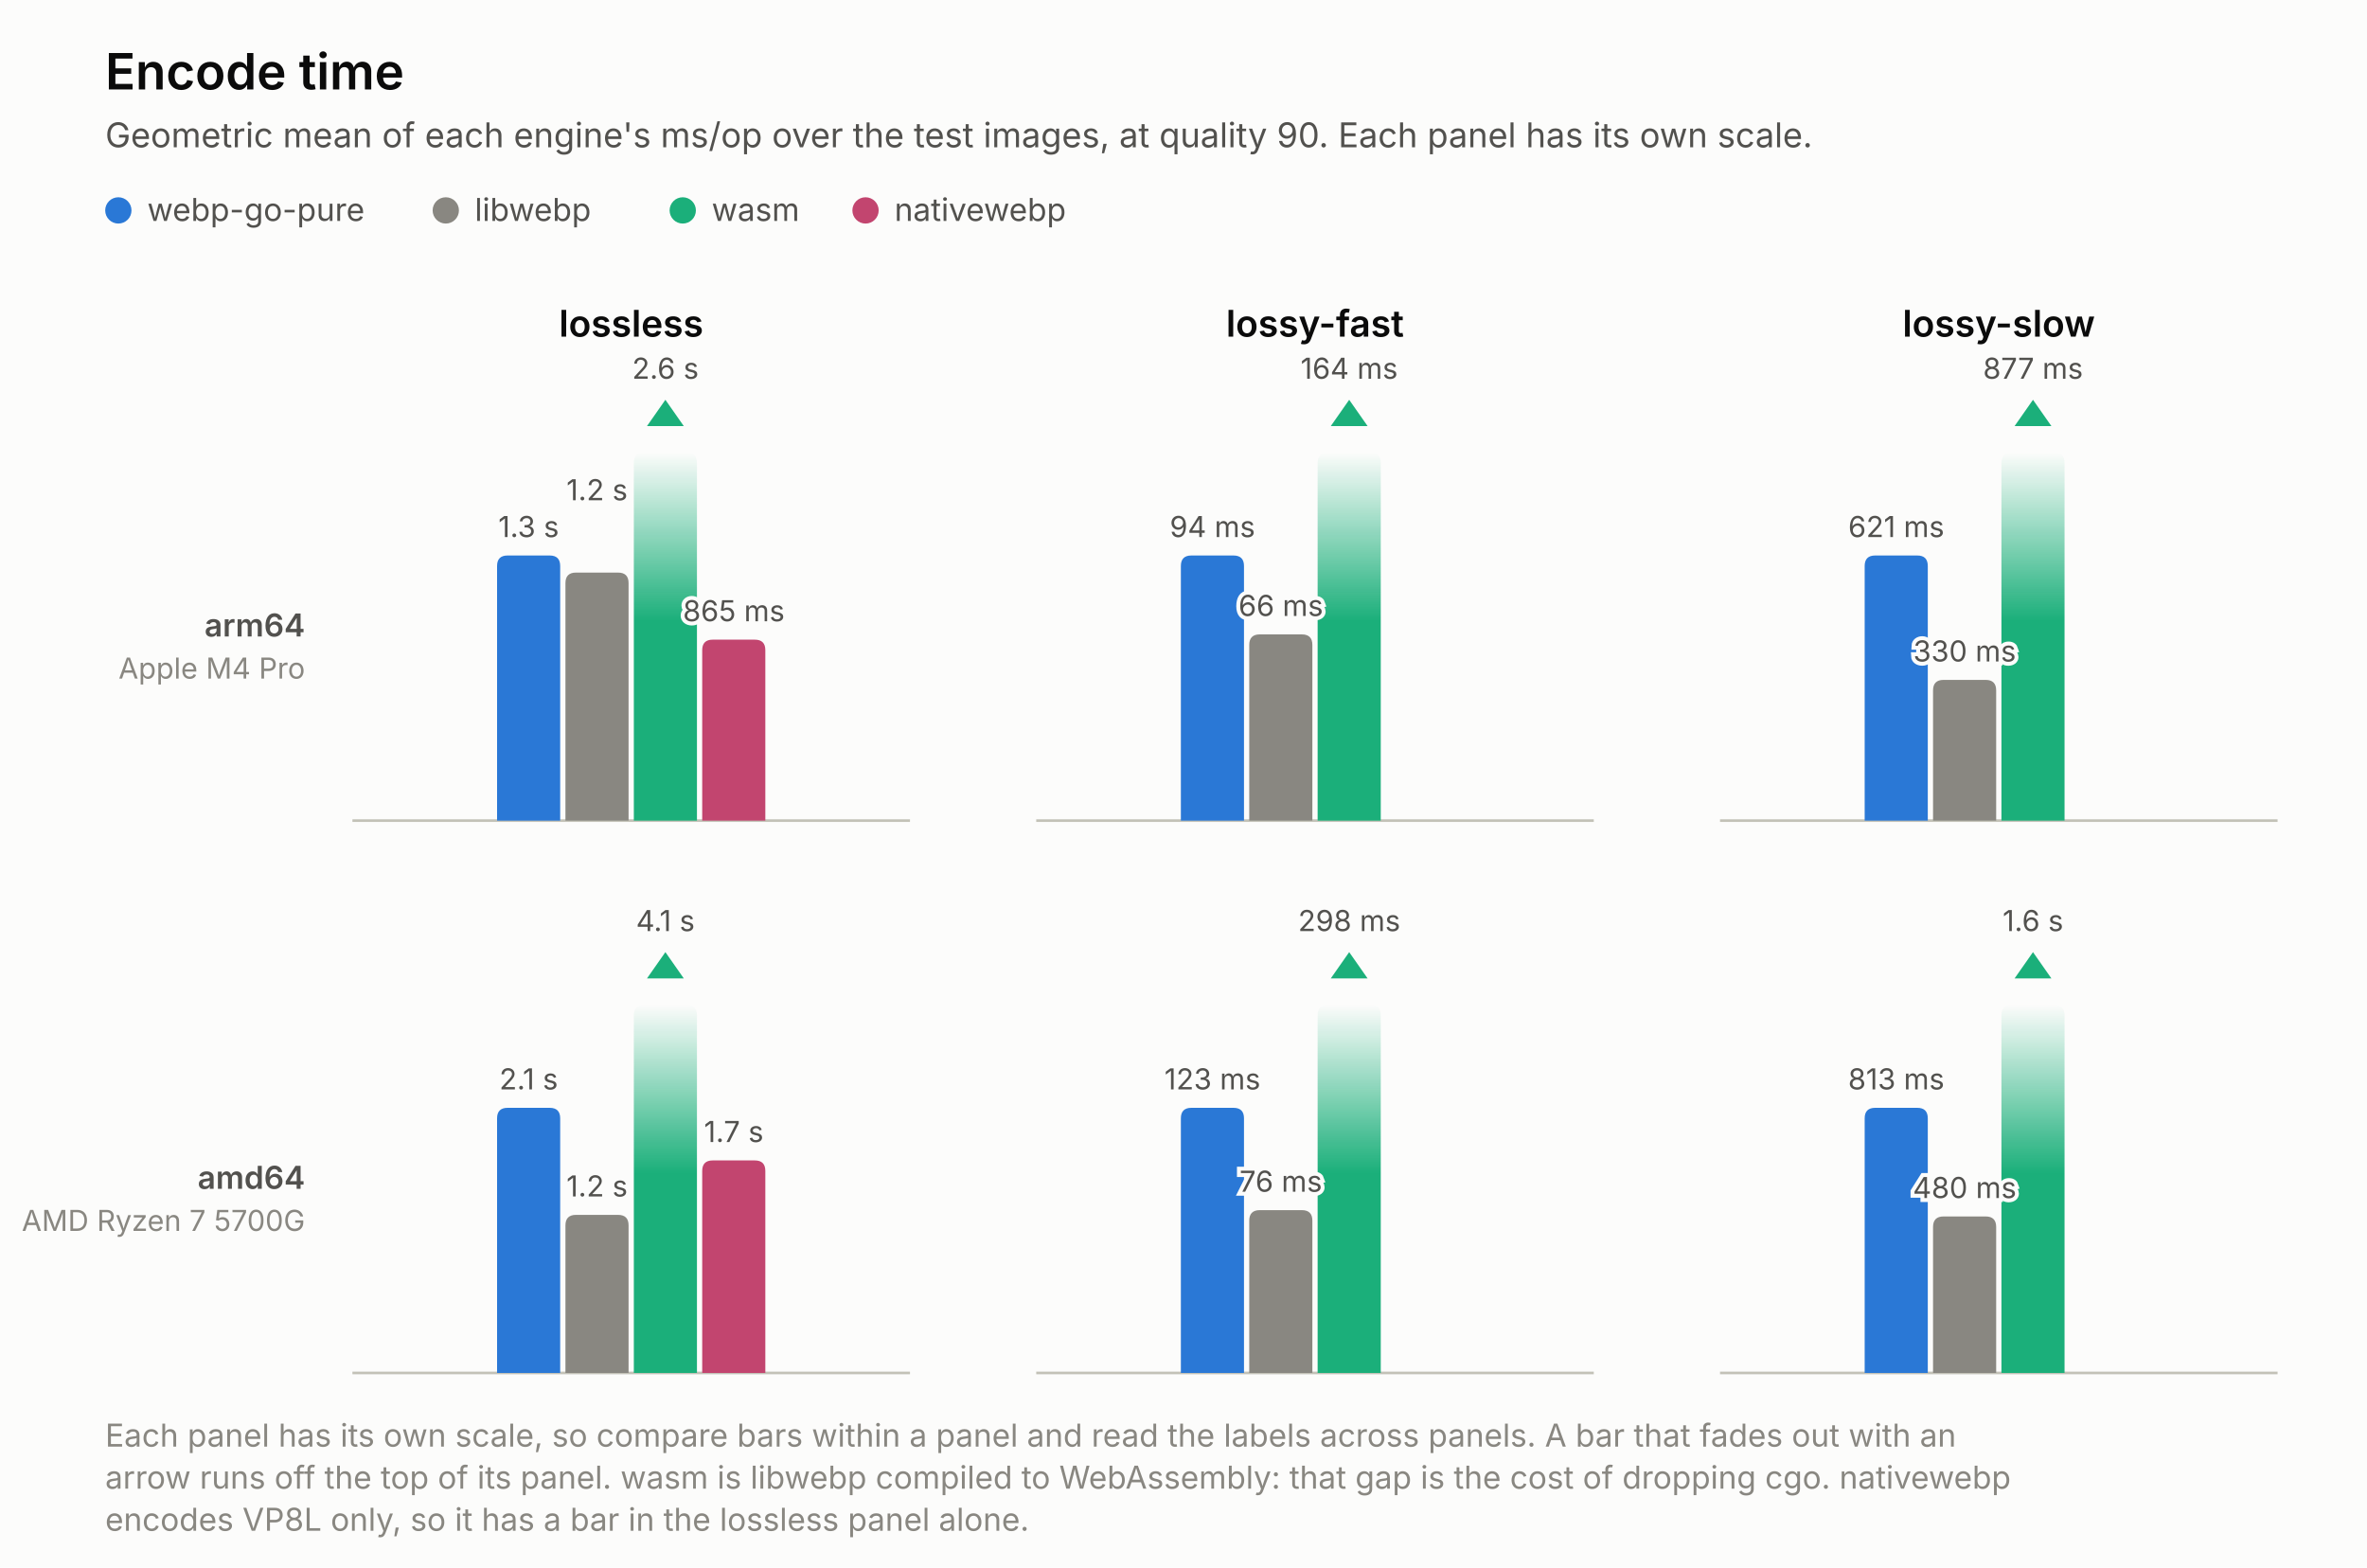
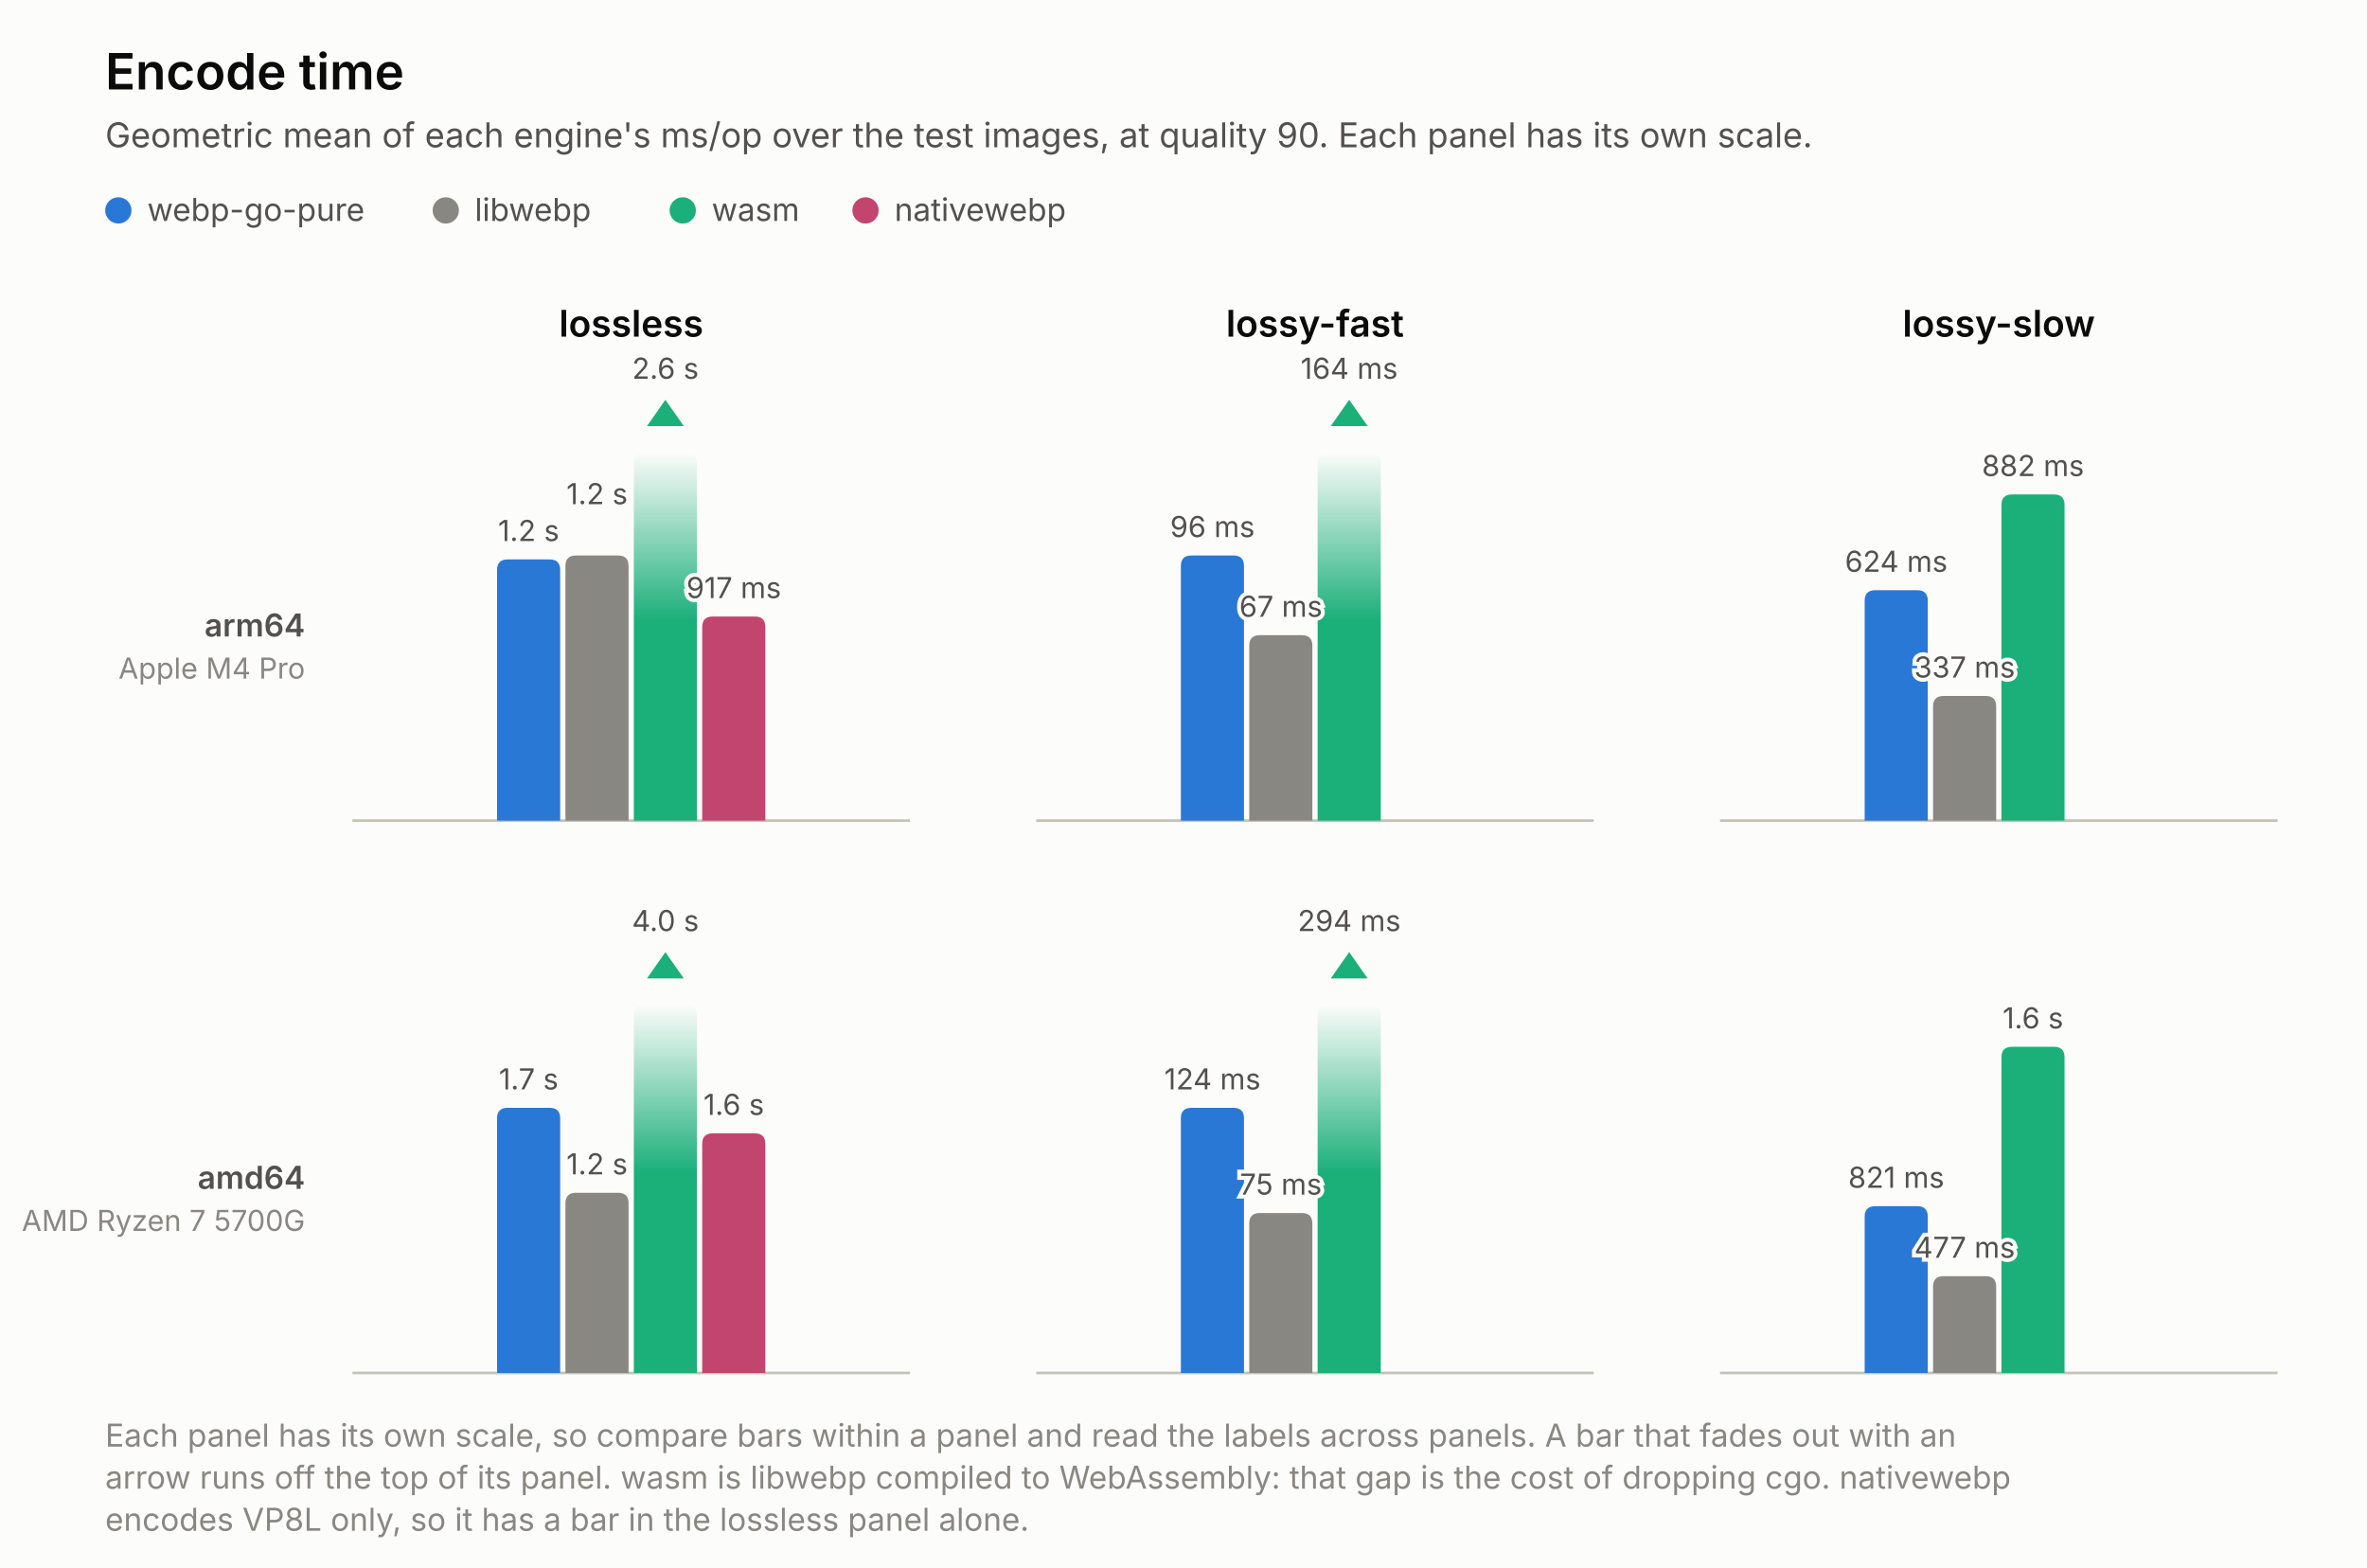
<svg xmlns="http://www.w3.org/2000/svg" width="900" height="596" viewBox="0 0 900 596" role="img">
  <rect width="900" height="596" fill="#fcfcfb" />
  <text x="40.0" y="34.0" font-family="system-ui, -apple-system, &quot;Segoe UI&quot;, sans-serif" font-size="19" fill="#0b0b0b" text-anchor="start" font-weight="600">Encode time</text>
  <text x="40.0" y="56.0" font-family="system-ui, -apple-system, &quot;Segoe UI&quot;, sans-serif" font-size="13" fill="#52514e" text-anchor="start">Geometric mean of each engine's ms/op over the test images, at quality 90. Each panel has its own scale.</text>
  <circle cx="45.0" cy="80.0" r="5.0" fill="#2a78d6" />
  <text x="56.0" y="84.0" font-family="system-ui, -apple-system, &quot;Segoe UI&quot;, sans-serif" font-size="12" fill="#52514e" text-anchor="start">webp-go-pure</text>
  <circle cx="169.5" cy="80.0" r="5.0" fill="#898781" />
  <text x="180.5" y="84.0" font-family="system-ui, -apple-system, &quot;Segoe UI&quot;, sans-serif" font-size="12" fill="#52514e" text-anchor="start">libwebp</text>
  <circle cx="259.6" cy="80.0" r="5.0" fill="#1baf7a" />
  <text x="270.6" y="84.0" font-family="system-ui, -apple-system, &quot;Segoe UI&quot;, sans-serif" font-size="12" fill="#52514e" text-anchor="start">wasm</text>
  <circle cx="329.1" cy="80.0" r="5.0" fill="#c2456f" />
  <text x="340.1" y="84.0" font-family="system-ui, -apple-system, &quot;Segoe UI&quot;, sans-serif" font-size="12" fill="#52514e" text-anchor="start">nativewebp</text>
  <text x="240.0" y="128.0" font-family="system-ui, -apple-system, &quot;Segoe UI&quot;, sans-serif" font-size="14" fill="#0b0b0b" text-anchor="middle" font-weight="600">lossless</text>
  <text x="500.0" y="128.0" font-family="system-ui, -apple-system, &quot;Segoe UI&quot;, sans-serif" font-size="14" fill="#0b0b0b" text-anchor="middle" font-weight="600">lossy-fast</text>
  <text x="760.0" y="128.0" font-family="system-ui, -apple-system, &quot;Segoe UI&quot;, sans-serif" font-size="14" fill="#0b0b0b" text-anchor="middle" font-weight="600">lossy-slow</text>
  <text x="116.0" y="242.0" font-family="system-ui, -apple-system, &quot;Segoe UI&quot;, sans-serif" font-size="12" fill="#52514e" text-anchor="end" font-weight="600">arm64</text>
  <text x="116.0" y="258.0" font-family="system-ui, -apple-system, &quot;Segoe UI&quot;, sans-serif" font-size="11" fill="#898781" text-anchor="end">Apple M4 Pro</text>
  <line x1="134.0" y1="312.0" x2="346.0" y2="312.0" stroke="#c3c2b7" stroke-width="1.0" />
-   <path d="M 189.0 312.0 L 189.0 215.2 Q 189.0 211.2 193.0 211.2 L 209.0 211.2 Q 213.0 211.2 213.0 215.2 L 213.0 312.0 Z" fill="#2a78d6" />
-   <path d="M 215.0 312.0 L 215.0 221.7 Q 215.0 217.7 219.0 217.7 L 235.0 217.7 Q 239.0 217.7 239.0 221.7 L 239.0 312.0 Z" fill="#898781" />
+   <path d="M 189.0 312.0 L 189.0 216.7 Q 189.0 212.7 193.0 212.7 L 209.0 212.7 Q 213.0 212.7 213.0 216.7 L 213.0 312.0 Z" fill="#2a78d6" />
+   <path d="M 215.0 312.0 L 215.0 215.2 Q 215.0 211.2 219.0 211.2 L 235.0 211.2 Q 239.0 211.2 239.0 215.2 L 239.0 312.0 Z" fill="#898781" />
  <linearGradient id="fade1" gradientUnits="userSpaceOnUse" x1="0" y1="172.0" x2="0" y2="236.0">
    <stop offset="0" stop-color="#1baf7a" stop-opacity="0" />
    <stop offset="1" stop-color="#1baf7a" stop-opacity="1" />
  </linearGradient>
  <path d="M 241.0 312.0 L 241.0 176.0 Q 241.0 172.0 245.0 172.0 L 261.0 172.0 Q 265.0 172.0 265.0 176.0 L 265.0 312.0 Z" fill="url(#fade1)" />
  <path d="M 253.0 152.0 l 7 10 l -14 0 z" fill="#1baf7a" />
-   <path d="M 267.0 312.0 L 267.0 247.2 Q 267.0 243.2 271.0 243.2 L 287.0 243.2 Q 291.0 243.2 291.0 247.2 L 291.0 312.0 Z" fill="#c2456f" />
-   <text x="201.0" y="204.2" font-family="system-ui, -apple-system, &quot;Segoe UI&quot;, sans-serif" font-size="11" fill="#52514e" text-anchor="middle" stroke="#fcfcfb" stroke-width="3" paint-order="stroke" style="font-variant-numeric:tabular-nums">1.3 s</text>
-   <text x="227.0" y="190.2" font-family="system-ui, -apple-system, &quot;Segoe UI&quot;, sans-serif" font-size="11" fill="#52514e" text-anchor="middle" stroke="#fcfcfb" stroke-width="3" paint-order="stroke" style="font-variant-numeric:tabular-nums">1.2 s</text>
+   <path d="M 267.0 312.0 L 267.0 238.4 Q 267.0 234.4 271.0 234.4 L 287.0 234.4 Q 291.0 234.4 291.0 238.4 L 291.0 312.0 Z" fill="#c2456f" />
+   <text x="201.0" y="205.7" font-family="system-ui, -apple-system, &quot;Segoe UI&quot;, sans-serif" font-size="11" fill="#52514e" text-anchor="middle" stroke="#fcfcfb" stroke-width="3" paint-order="stroke" style="font-variant-numeric:tabular-nums">1.2 s</text>
+   <text x="227.0" y="191.7" font-family="system-ui, -apple-system, &quot;Segoe UI&quot;, sans-serif" font-size="11" fill="#52514e" text-anchor="middle" stroke="#fcfcfb" stroke-width="3" paint-order="stroke" style="font-variant-numeric:tabular-nums">1.2 s</text>
  <text x="253.0" y="144.0" font-family="system-ui, -apple-system, &quot;Segoe UI&quot;, sans-serif" font-size="11" fill="#52514e" text-anchor="middle" stroke="#fcfcfb" stroke-width="3" paint-order="stroke" style="font-variant-numeric:tabular-nums">2.6 s</text>
-   <text x="279.0" y="236.2" font-family="system-ui, -apple-system, &quot;Segoe UI&quot;, sans-serif" font-size="11" fill="#52514e" text-anchor="middle" stroke="#fcfcfb" stroke-width="3" paint-order="stroke" style="font-variant-numeric:tabular-nums">865 ms</text>
+   <text x="279.0" y="227.4" font-family="system-ui, -apple-system, &quot;Segoe UI&quot;, sans-serif" font-size="11" fill="#52514e" text-anchor="middle" stroke="#fcfcfb" stroke-width="3" paint-order="stroke" style="font-variant-numeric:tabular-nums">917 ms</text>
  <line x1="394.0" y1="312.0" x2="606.0" y2="312.0" stroke="#c3c2b7" stroke-width="1.0" />
  <path d="M 449.0 312.0 L 449.0 215.2 Q 449.0 211.2 453.0 211.2 L 469.0 211.2 Q 473.0 211.2 473.0 215.2 L 473.0 312.0 Z" fill="#2a78d6" />
-   <path d="M 475.0 312.0 L 475.0 245.2 Q 475.0 241.2 479.0 241.2 L 495.0 241.2 Q 499.0 241.2 499.0 245.2 L 499.0 312.0 Z" fill="#898781" />
+   <path d="M 475.0 312.0 L 475.0 245.5 Q 475.0 241.5 479.0 241.5 L 495.0 241.5 Q 499.0 241.5 499.0 245.5 L 499.0 312.0 Z" fill="#898781" />
  <linearGradient id="fade2" gradientUnits="userSpaceOnUse" x1="0" y1="172.0" x2="0" y2="236.0">
    <stop offset="0" stop-color="#1baf7a" stop-opacity="0" />
    <stop offset="1" stop-color="#1baf7a" stop-opacity="1" />
  </linearGradient>
  <path d="M 501.0 312.0 L 501.0 176.0 Q 501.0 172.0 505.0 172.0 L 521.0 172.0 Q 525.0 172.0 525.0 176.0 L 525.0 312.0 Z" fill="url(#fade2)" />
  <path d="M 513.0 152.0 l 7 10 l -14 0 z" fill="#1baf7a" />
-   <text x="461.0" y="204.2" font-family="system-ui, -apple-system, &quot;Segoe UI&quot;, sans-serif" font-size="11" fill="#52514e" text-anchor="middle" stroke="#fcfcfb" stroke-width="3" paint-order="stroke" style="font-variant-numeric:tabular-nums">94 ms</text>
-   <text x="487.0" y="234.2" font-family="system-ui, -apple-system, &quot;Segoe UI&quot;, sans-serif" font-size="11" fill="#52514e" text-anchor="middle" stroke="#fcfcfb" stroke-width="3" paint-order="stroke" style="font-variant-numeric:tabular-nums">66 ms</text>
+   <text x="461.0" y="204.2" font-family="system-ui, -apple-system, &quot;Segoe UI&quot;, sans-serif" font-size="11" fill="#52514e" text-anchor="middle" stroke="#fcfcfb" stroke-width="3" paint-order="stroke" style="font-variant-numeric:tabular-nums">96 ms</text>
+   <text x="487.0" y="234.5" font-family="system-ui, -apple-system, &quot;Segoe UI&quot;, sans-serif" font-size="11" fill="#52514e" text-anchor="middle" stroke="#fcfcfb" stroke-width="3" paint-order="stroke" style="font-variant-numeric:tabular-nums">67 ms</text>
  <text x="513.0" y="144.0" font-family="system-ui, -apple-system, &quot;Segoe UI&quot;, sans-serif" font-size="11" fill="#52514e" text-anchor="middle" stroke="#fcfcfb" stroke-width="3" paint-order="stroke" style="font-variant-numeric:tabular-nums">164 ms</text>
  <line x1="654.0" y1="312.0" x2="866.0" y2="312.0" stroke="#c3c2b7" stroke-width="1.0" />
-   <path d="M 709.0 312.0 L 709.0 215.2 Q 709.0 211.2 713.0 211.2 L 729.0 211.2 Q 733.0 211.2 733.0 215.2 L 733.0 312.0 Z" fill="#2a78d6" />
-   <path d="M 735.0 312.0 L 735.0 262.5 Q 735.0 258.5 739.0 258.5 L 755.0 258.5 Q 759.0 258.5 759.0 262.5 L 759.0 312.0 Z" fill="#898781" />
-   <linearGradient id="fade3" gradientUnits="userSpaceOnUse" x1="0" y1="172.0" x2="0" y2="236.0">
-     <stop offset="0" stop-color="#1baf7a" stop-opacity="0" />
-     <stop offset="1" stop-color="#1baf7a" stop-opacity="1" />
-   </linearGradient>
-   <path d="M 761.0 312.0 L 761.0 176.0 Q 761.0 172.0 765.0 172.0 L 781.0 172.0 Q 785.0 172.0 785.0 176.0 L 785.0 312.0 Z" fill="url(#fade3)" />
-   <path d="M 773.0 152.0 l 7 10 l -14 0 z" fill="#1baf7a" />
-   <text x="721.0" y="204.2" font-family="system-ui, -apple-system, &quot;Segoe UI&quot;, sans-serif" font-size="11" fill="#52514e" text-anchor="middle" stroke="#fcfcfb" stroke-width="3" paint-order="stroke" style="font-variant-numeric:tabular-nums">621 ms</text>
-   <text x="747.0" y="251.5" font-family="system-ui, -apple-system, &quot;Segoe UI&quot;, sans-serif" font-size="11" fill="#52514e" text-anchor="middle" stroke="#fcfcfb" stroke-width="3" paint-order="stroke" style="font-variant-numeric:tabular-nums">330 ms</text>
-   <text x="773.0" y="144.0" font-family="system-ui, -apple-system, &quot;Segoe UI&quot;, sans-serif" font-size="11" fill="#52514e" text-anchor="middle" stroke="#fcfcfb" stroke-width="3" paint-order="stroke" style="font-variant-numeric:tabular-nums">877 ms</text>
+   <path d="M 709.0 312.0 L 709.0 228.4 Q 709.0 224.4 713.0 224.4 L 729.0 224.4 Q 733.0 224.4 733.0 228.4 L 733.0 312.0 Z" fill="#2a78d6" />
+   <path d="M 735.0 312.0 L 735.0 268.6 Q 735.0 264.6 739.0 264.6 L 755.0 264.6 Q 759.0 264.6 759.0 268.6 L 759.0 312.0 Z" fill="#898781" />
+   <path d="M 761.0 312.0 L 761.0 192.0 Q 761.0 188.0 765.0 188.0 L 781.0 188.0 Q 785.0 188.0 785.0 192.0 L 785.0 312.0 Z" fill="#1baf7a" />
+   <text x="721.0" y="217.4" font-family="system-ui, -apple-system, &quot;Segoe UI&quot;, sans-serif" font-size="11" fill="#52514e" text-anchor="middle" stroke="#fcfcfb" stroke-width="3" paint-order="stroke" style="font-variant-numeric:tabular-nums">624 ms</text>
+   <text x="747.0" y="257.6" font-family="system-ui, -apple-system, &quot;Segoe UI&quot;, sans-serif" font-size="11" fill="#52514e" text-anchor="middle" stroke="#fcfcfb" stroke-width="3" paint-order="stroke" style="font-variant-numeric:tabular-nums">337 ms</text>
+   <text x="773.0" y="181.0" font-family="system-ui, -apple-system, &quot;Segoe UI&quot;, sans-serif" font-size="11" fill="#52514e" text-anchor="middle" stroke="#fcfcfb" stroke-width="3" paint-order="stroke" style="font-variant-numeric:tabular-nums">882 ms</text>
  <text x="116.0" y="452.0" font-family="system-ui, -apple-system, &quot;Segoe UI&quot;, sans-serif" font-size="12" fill="#52514e" text-anchor="end" font-weight="600">amd64</text>
  <text x="116.0" y="468.0" font-family="system-ui, -apple-system, &quot;Segoe UI&quot;, sans-serif" font-size="11" fill="#898781" text-anchor="end">AMD Ryzen 7 5700G</text>
  <line x1="134.0" y1="522.0" x2="346.0" y2="522.0" stroke="#c3c2b7" stroke-width="1.0" />
  <path d="M 189.0 522.0 L 189.0 425.2 Q 189.0 421.2 193.0 421.2 L 209.0 421.2 Q 213.0 421.2 213.0 425.2 L 213.0 522.0 Z" fill="#2a78d6" />
-   <path d="M 215.0 522.0 L 215.0 465.9 Q 215.0 461.9 219.0 461.9 L 235.0 461.9 Q 239.0 461.9 239.0 465.9 L 239.0 522.0 Z" fill="#898781" />
+   <path d="M 215.0 522.0 L 215.0 457.5 Q 215.0 453.5 219.0 453.5 L 235.0 453.5 Q 239.0 453.5 239.0 457.5 L 239.0 522.0 Z" fill="#898781" />
+   <linearGradient id="fade3" gradientUnits="userSpaceOnUse" x1="0" y1="382.0" x2="0" y2="446.0">
+     <stop offset="0" stop-color="#1baf7a" stop-opacity="0" />
+     <stop offset="1" stop-color="#1baf7a" stop-opacity="1" />
+   </linearGradient>
+   <path d="M 241.0 522.0 L 241.0 386.0 Q 241.0 382.0 245.0 382.0 L 261.0 382.0 Q 265.0 382.0 265.0 386.0 L 265.0 522.0 Z" fill="url(#fade3)" />
+   <path d="M 253.0 362.0 l 7 10 l -14 0 z" fill="#1baf7a" />
+   <path d="M 267.0 522.0 L 267.0 434.9 Q 267.0 430.9 271.0 430.9 L 287.0 430.9 Q 291.0 430.9 291.0 434.9 L 291.0 522.0 Z" fill="#c2456f" />
+   <text x="201.0" y="414.2" font-family="system-ui, -apple-system, &quot;Segoe UI&quot;, sans-serif" font-size="11" fill="#52514e" text-anchor="middle" stroke="#fcfcfb" stroke-width="3" paint-order="stroke" style="font-variant-numeric:tabular-nums">1.7 s</text>
+   <text x="227.0" y="446.5" font-family="system-ui, -apple-system, &quot;Segoe UI&quot;, sans-serif" font-size="11" fill="#52514e" text-anchor="middle" stroke="#fcfcfb" stroke-width="3" paint-order="stroke" style="font-variant-numeric:tabular-nums">1.2 s</text>
+   <text x="253.0" y="354.0" font-family="system-ui, -apple-system, &quot;Segoe UI&quot;, sans-serif" font-size="11" fill="#52514e" text-anchor="middle" stroke="#fcfcfb" stroke-width="3" paint-order="stroke" style="font-variant-numeric:tabular-nums">4.0 s</text>
+   <text x="279.0" y="423.9" font-family="system-ui, -apple-system, &quot;Segoe UI&quot;, sans-serif" font-size="11" fill="#52514e" text-anchor="middle" stroke="#fcfcfb" stroke-width="3" paint-order="stroke" style="font-variant-numeric:tabular-nums">1.6 s</text>
+   <line x1="394.0" y1="522.0" x2="606.0" y2="522.0" stroke="#c3c2b7" stroke-width="1.0" />
+   <path d="M 449.0 522.0 L 449.0 425.2 Q 449.0 421.2 453.0 421.2 L 469.0 421.2 Q 473.0 421.2 473.0 425.2 L 473.0 522.0 Z" fill="#2a78d6" />
+   <path d="M 475.0 522.0 L 475.0 465.2 Q 475.0 461.2 479.0 461.2 L 495.0 461.2 Q 499.0 461.2 499.0 465.2 L 499.0 522.0 Z" fill="#898781" />
  <linearGradient id="fade4" gradientUnits="userSpaceOnUse" x1="0" y1="382.0" x2="0" y2="446.0">
    <stop offset="0" stop-color="#1baf7a" stop-opacity="0" />
    <stop offset="1" stop-color="#1baf7a" stop-opacity="1" />
  </linearGradient>
-   <path d="M 241.0 522.0 L 241.0 386.0 Q 241.0 382.0 245.0 382.0 L 261.0 382.0 Q 265.0 382.0 265.0 386.0 L 265.0 522.0 Z" fill="url(#fade4)" />
-   <path d="M 253.0 362.0 l 7 10 l -14 0 z" fill="#1baf7a" />
-   <path d="M 267.0 522.0 L 267.0 445.2 Q 267.0 441.2 271.0 441.2 L 287.0 441.2 Q 291.0 441.2 291.0 445.2 L 291.0 522.0 Z" fill="#c2456f" />
-   <text x="201.0" y="414.2" font-family="system-ui, -apple-system, &quot;Segoe UI&quot;, sans-serif" font-size="11" fill="#52514e" text-anchor="middle" stroke="#fcfcfb" stroke-width="3" paint-order="stroke" style="font-variant-numeric:tabular-nums">2.1 s</text>
-   <text x="227.0" y="454.9" font-family="system-ui, -apple-system, &quot;Segoe UI&quot;, sans-serif" font-size="11" fill="#52514e" text-anchor="middle" stroke="#fcfcfb" stroke-width="3" paint-order="stroke" style="font-variant-numeric:tabular-nums">1.2 s</text>
-   <text x="253.0" y="354.0" font-family="system-ui, -apple-system, &quot;Segoe UI&quot;, sans-serif" font-size="11" fill="#52514e" text-anchor="middle" stroke="#fcfcfb" stroke-width="3" paint-order="stroke" style="font-variant-numeric:tabular-nums">4.1 s</text>
-   <text x="279.0" y="434.2" font-family="system-ui, -apple-system, &quot;Segoe UI&quot;, sans-serif" font-size="11" fill="#52514e" text-anchor="middle" stroke="#fcfcfb" stroke-width="3" paint-order="stroke" style="font-variant-numeric:tabular-nums">1.7 s</text>
-   <line x1="394.0" y1="522.0" x2="606.0" y2="522.0" stroke="#c3c2b7" stroke-width="1.0" />
-   <path d="M 449.0 522.0 L 449.0 425.2 Q 449.0 421.2 453.0 421.2 L 469.0 421.2 Q 473.0 421.2 473.0 425.2 L 473.0 522.0 Z" fill="#2a78d6" />
-   <path d="M 475.0 522.0 L 475.0 464.1 Q 475.0 460.1 479.0 460.1 L 495.0 460.1 Q 499.0 460.1 499.0 464.1 L 499.0 522.0 Z" fill="#898781" />
-   <linearGradient id="fade5" gradientUnits="userSpaceOnUse" x1="0" y1="382.0" x2="0" y2="446.0">
-     <stop offset="0" stop-color="#1baf7a" stop-opacity="0" />
-     <stop offset="1" stop-color="#1baf7a" stop-opacity="1" />
-   </linearGradient>
-   <path d="M 501.0 522.0 L 501.0 386.0 Q 501.0 382.0 505.0 382.0 L 521.0 382.0 Q 525.0 382.0 525.0 386.0 L 525.0 522.0 Z" fill="url(#fade5)" />
+   <path d="M 501.0 522.0 L 501.0 386.0 Q 501.0 382.0 505.0 382.0 L 521.0 382.0 Q 525.0 382.0 525.0 386.0 L 525.0 522.0 Z" fill="url(#fade4)" />
  <path d="M 513.0 362.0 l 7 10 l -14 0 z" fill="#1baf7a" />
-   <text x="461.0" y="414.2" font-family="system-ui, -apple-system, &quot;Segoe UI&quot;, sans-serif" font-size="11" fill="#52514e" text-anchor="middle" stroke="#fcfcfb" stroke-width="3" paint-order="stroke" style="font-variant-numeric:tabular-nums">123 ms</text>
-   <text x="487.0" y="453.1" font-family="system-ui, -apple-system, &quot;Segoe UI&quot;, sans-serif" font-size="11" fill="#52514e" text-anchor="middle" stroke="#fcfcfb" stroke-width="3" paint-order="stroke" style="font-variant-numeric:tabular-nums">76 ms</text>
-   <text x="513.0" y="354.0" font-family="system-ui, -apple-system, &quot;Segoe UI&quot;, sans-serif" font-size="11" fill="#52514e" text-anchor="middle" stroke="#fcfcfb" stroke-width="3" paint-order="stroke" style="font-variant-numeric:tabular-nums">298 ms</text>
+   <text x="461.0" y="414.2" font-family="system-ui, -apple-system, &quot;Segoe UI&quot;, sans-serif" font-size="11" fill="#52514e" text-anchor="middle" stroke="#fcfcfb" stroke-width="3" paint-order="stroke" style="font-variant-numeric:tabular-nums">124 ms</text>
+   <text x="487.0" y="454.2" font-family="system-ui, -apple-system, &quot;Segoe UI&quot;, sans-serif" font-size="11" fill="#52514e" text-anchor="middle" stroke="#fcfcfb" stroke-width="3" paint-order="stroke" style="font-variant-numeric:tabular-nums">75 ms</text>
+   <text x="513.0" y="354.0" font-family="system-ui, -apple-system, &quot;Segoe UI&quot;, sans-serif" font-size="11" fill="#52514e" text-anchor="middle" stroke="#fcfcfb" stroke-width="3" paint-order="stroke" style="font-variant-numeric:tabular-nums">294 ms</text>
  <line x1="654.0" y1="522.0" x2="866.0" y2="522.0" stroke="#c3c2b7" stroke-width="1.0" />
-   <path d="M 709.0 522.0 L 709.0 425.2 Q 709.0 421.2 713.0 421.2 L 729.0 421.2 Q 733.0 421.2 733.0 425.2 L 733.0 522.0 Z" fill="#2a78d6" />
-   <path d="M 735.0 522.0 L 735.0 466.5 Q 735.0 462.5 739.0 462.5 L 755.0 462.5 Q 759.0 462.5 759.0 466.5 L 759.0 522.0 Z" fill="#898781" />
-   <linearGradient id="fade6" gradientUnits="userSpaceOnUse" x1="0" y1="382.0" x2="0" y2="446.0">
-     <stop offset="0" stop-color="#1baf7a" stop-opacity="0" />
-     <stop offset="1" stop-color="#1baf7a" stop-opacity="1" />
-   </linearGradient>
-   <path d="M 761.0 522.0 L 761.0 386.0 Q 761.0 382.0 765.0 382.0 L 781.0 382.0 Q 785.0 382.0 785.0 386.0 L 785.0 522.0 Z" fill="url(#fade6)" />
-   <path d="M 773.0 362.0 l 7 10 l -14 0 z" fill="#1baf7a" />
-   <text x="721.0" y="414.2" font-family="system-ui, -apple-system, &quot;Segoe UI&quot;, sans-serif" font-size="11" fill="#52514e" text-anchor="middle" stroke="#fcfcfb" stroke-width="3" paint-order="stroke" style="font-variant-numeric:tabular-nums">813 ms</text>
-   <text x="747.0" y="455.5" font-family="system-ui, -apple-system, &quot;Segoe UI&quot;, sans-serif" font-size="11" fill="#52514e" text-anchor="middle" stroke="#fcfcfb" stroke-width="3" paint-order="stroke" style="font-variant-numeric:tabular-nums">480 ms</text>
-   <text x="773.0" y="354.0" font-family="system-ui, -apple-system, &quot;Segoe UI&quot;, sans-serif" font-size="11" fill="#52514e" text-anchor="middle" stroke="#fcfcfb" stroke-width="3" paint-order="stroke" style="font-variant-numeric:tabular-nums">1.6 s</text>
+   <path d="M 709.0 522.0 L 709.0 462.6 Q 709.0 458.6 713.0 458.6 L 729.0 458.6 Q 733.0 458.6 733.0 462.6 L 733.0 522.0 Z" fill="#2a78d6" />
+   <path d="M 735.0 522.0 L 735.0 489.2 Q 735.0 485.2 739.0 485.2 L 755.0 485.2 Q 759.0 485.2 759.0 489.2 L 759.0 522.0 Z" fill="#898781" />
+   <path d="M 761.0 522.0 L 761.0 402.0 Q 761.0 398.0 765.0 398.0 L 781.0 398.0 Q 785.0 398.0 785.0 402.0 L 785.0 522.0 Z" fill="#1baf7a" />
+   <text x="721.0" y="451.6" font-family="system-ui, -apple-system, &quot;Segoe UI&quot;, sans-serif" font-size="11" fill="#52514e" text-anchor="middle" stroke="#fcfcfb" stroke-width="3" paint-order="stroke" style="font-variant-numeric:tabular-nums">821 ms</text>
+   <text x="747.0" y="478.2" font-family="system-ui, -apple-system, &quot;Segoe UI&quot;, sans-serif" font-size="11" fill="#52514e" text-anchor="middle" stroke="#fcfcfb" stroke-width="3" paint-order="stroke" style="font-variant-numeric:tabular-nums">477 ms</text>
+   <text x="773.0" y="391.0" font-family="system-ui, -apple-system, &quot;Segoe UI&quot;, sans-serif" font-size="11" fill="#52514e" text-anchor="middle" stroke="#fcfcfb" stroke-width="3" paint-order="stroke" style="font-variant-numeric:tabular-nums">1.6 s</text>
  <text x="40.0" y="550.0" font-family="system-ui, -apple-system, &quot;Segoe UI&quot;, sans-serif" font-size="12" fill="#898781" text-anchor="start">Each panel has its own scale, so compare bars within a panel and read the labels across panels. A bar that fades out with an</text>
  <text x="40.0" y="566.0" font-family="system-ui, -apple-system, &quot;Segoe UI&quot;, sans-serif" font-size="12" fill="#898781" text-anchor="start">arrow runs off the top of its panel. wasm is libwebp compiled to WebAssembly: that gap is the cost of dropping cgo. nativewebp</text>
  <text x="40.0" y="582.0" font-family="system-ui, -apple-system, &quot;Segoe UI&quot;, sans-serif" font-size="12" fill="#898781" text-anchor="start">encodes VP8L only, so it has a bar in the lossless panel alone.</text>
</svg>
